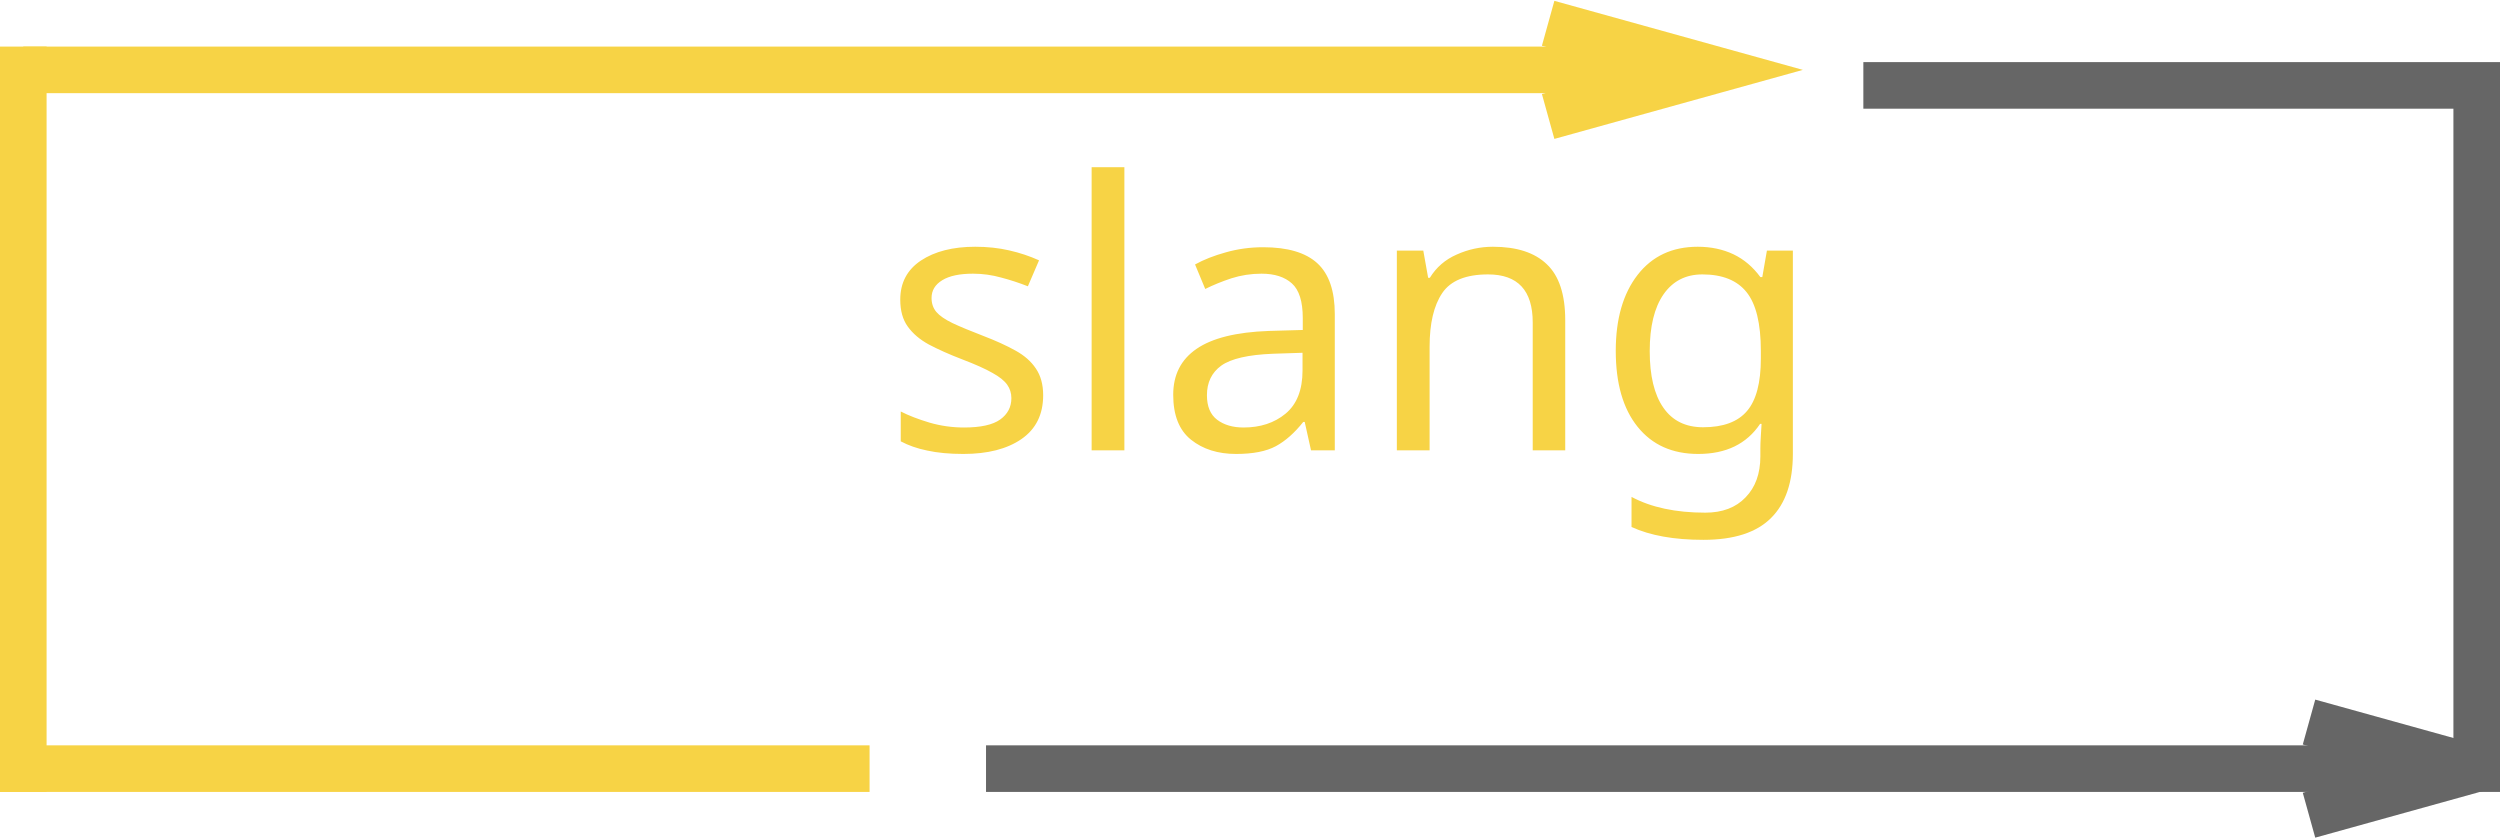
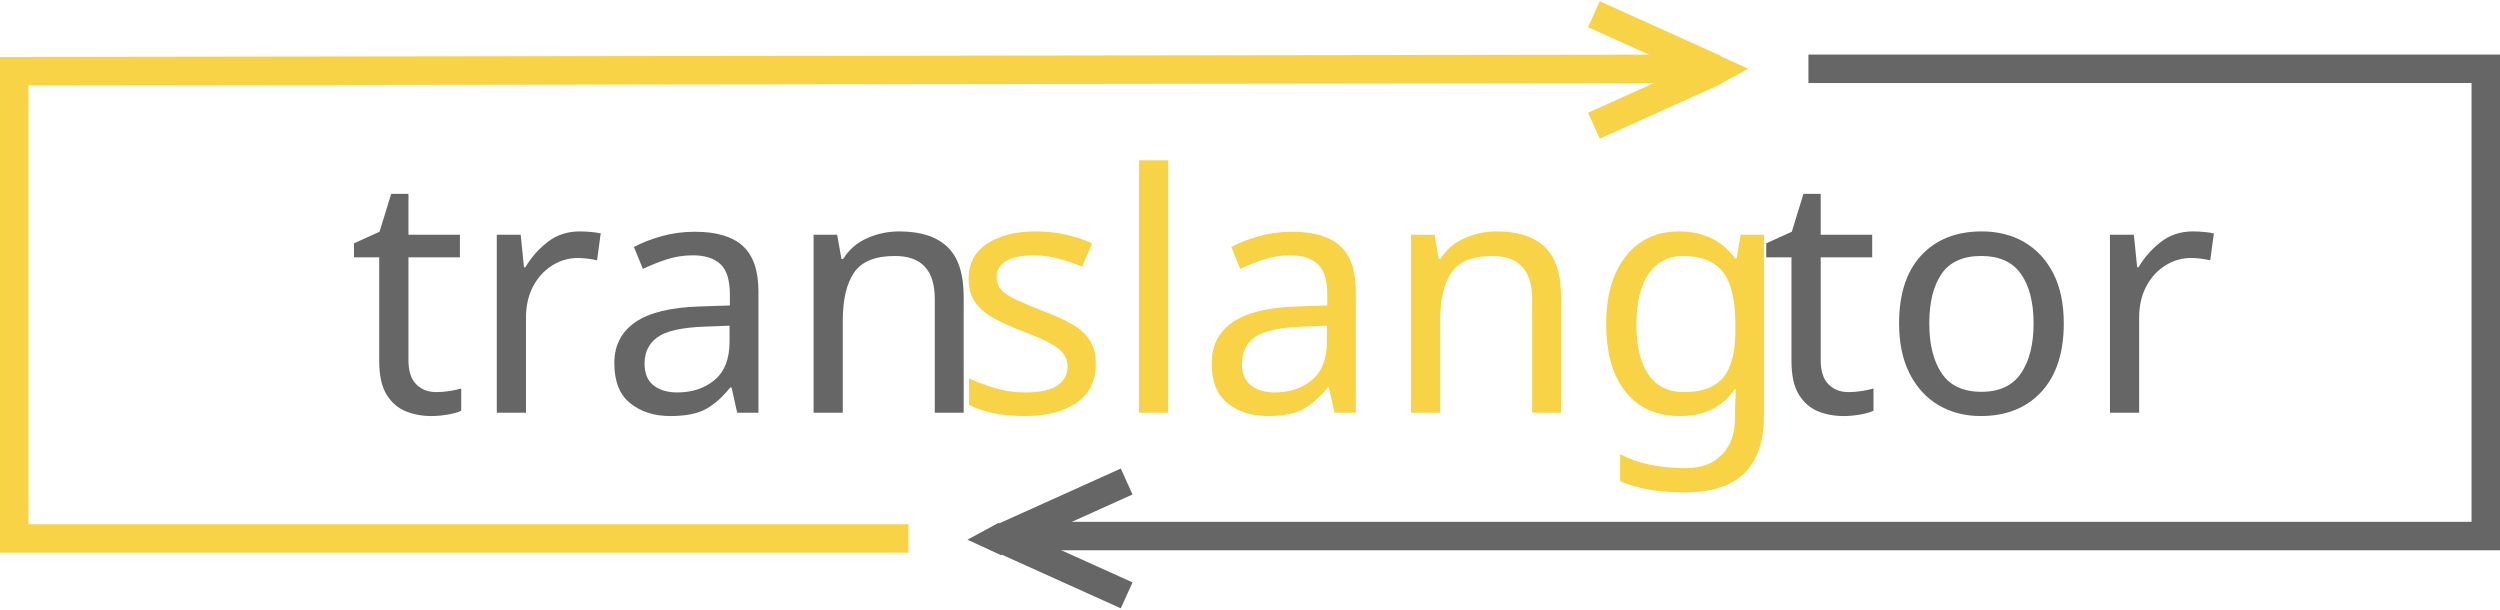
- <svg xmlns="http://www.w3.org/2000/svg" width="161px" height="54px" viewBox="0 0 161 54" version="1.1">
-   <defs />
-   <g id="Mobile-Copy-2" stroke="none" stroke-width="1" fill="none" fill-rule="evenodd">
-     <g id="Translangtor" transform="translate(-89, -30)">
-       <text id="tran" font-family="Oxygen-Regular, Oxygen" font-size="24" font-weight="normal" fill="#4A4A4A">
-         <tspan x="101.709" y="25">tran</tspan>
-       </text>
-       <text id="slang" font-family="Oxygen-Regular, Oxygen" font-size="24" font-weight="normal" fill="#F7D345">
-         <tspan x="145.756" y="59">slang</tspan>
-       </text>
-       <text id="tor" font-family="Oxygen-Regular, Oxygen" font-size="24" font-weight="normal" fill="#4A4A4A">
-         <tspan x="204.996" y="26">tor</tspan>
-       </text>
-       <path d="M90.5,79.5 L143.5,79.5" id="Line-3" stroke="#F7D345" stroke-width="3" stroke-linecap="square" />
-       <path d="M90.5,34.5 L199.5,34.5" id="Line" stroke="#F7D345" stroke-width="3" />
-       <path id="Line-decoration-1" d="M188.7,37.5 L199.5,34.5 L188.7,31.5" stroke="#F7D345" stroke-width="3" />
-       <path d="M90.5,34.5 L90.5,79.5" id="Line-2" stroke="#F7D345" stroke-width="3" stroke-linecap="square" />
-       <path d="M210.5,35.5 L248.5,35.5" id="Line-3" stroke="#666666" stroke-width="3" stroke-linecap="square" />
-       <path d="M152.5,79.5 L248.5,79.5" id="Line" stroke="#666666" stroke-width="3" transform="translate(200.5, 79.5) scale(-1, 1) translate(-200.5, -79.5) " />
-       <path id="Line-decoration-1" d="M237.7,82.5 L248.5,79.5 L237.7,76.5" stroke="#666666" stroke-width="3" />
-       <path d="M248.5,37.5 L248.5,79.5" id="Line-2" stroke="#666666" stroke-width="3" stroke-linecap="square" />
+ <svg xmlns="http://www.w3.org/2000/svg" width="1054px" height="257px" viewBox="0 0 1054 257" version="1.1">
+   <g id="Artboard" stroke="none" stroke-width="1" fill="none" fill-rule="evenodd">
+     <text id="translangtor" font-family="Oxygen-Regular, Oxygen" font-size="140" font-weight="normal">
+       <tspan x="147" y="174" fill="#666666">tran</tspan>
+       <tspan x="401.229" y="174" fill="#F7D345">slang</tspan>
+       <tspan x="742.41" y="174" fill="#666666">tor</tspan>
+     </text>
+     <polygon id="Path-4" fill="#F7D345" points="725 23.5 737 29 725 35.5 716 33" />
+     <g id="Group" transform="translate(6, 6)" stroke="#F7D345" stroke-width="12">
+       <polyline id="Path-2" points="377 221 -5.68434189e-14 221 -5.68434189e-14 24 717 23" />
+       <path d="M666,0 L717,23" id="Path-3" />
+       <path d="M666,24 L717,47" id="Path-3-Copy" transform="translate(691.5, 35.5) scale(1, -1) translate(-691.5, -35.5) " />
+     </g>
+     <g id="Group-Copy" transform="translate(728.5, 140) scale(-1, -1) translate(-728.5, -140) translate(409, 29)" stroke="#666666">
+       <polyline id="Path-2" stroke-width="12" points="285.565 222 0 222 0 25 624 25" />
+       <path d="M573,2.27373675e-13 L624,23" id="Path-3" stroke-width="12" />
+       <polyline id="Path-3-Copy" stroke-width="12" transform="translate(598.5, 36.5) scale(1, -1) translate(-598.5, -36.5) " points="573 25 589.397 32.395 624 48" />
+       <polygon id="Path-4-Copy" fill="#666666" points="626 17.5 639 23.5 627 30 618 27.5" />
    </g>
  </g>
</svg>
